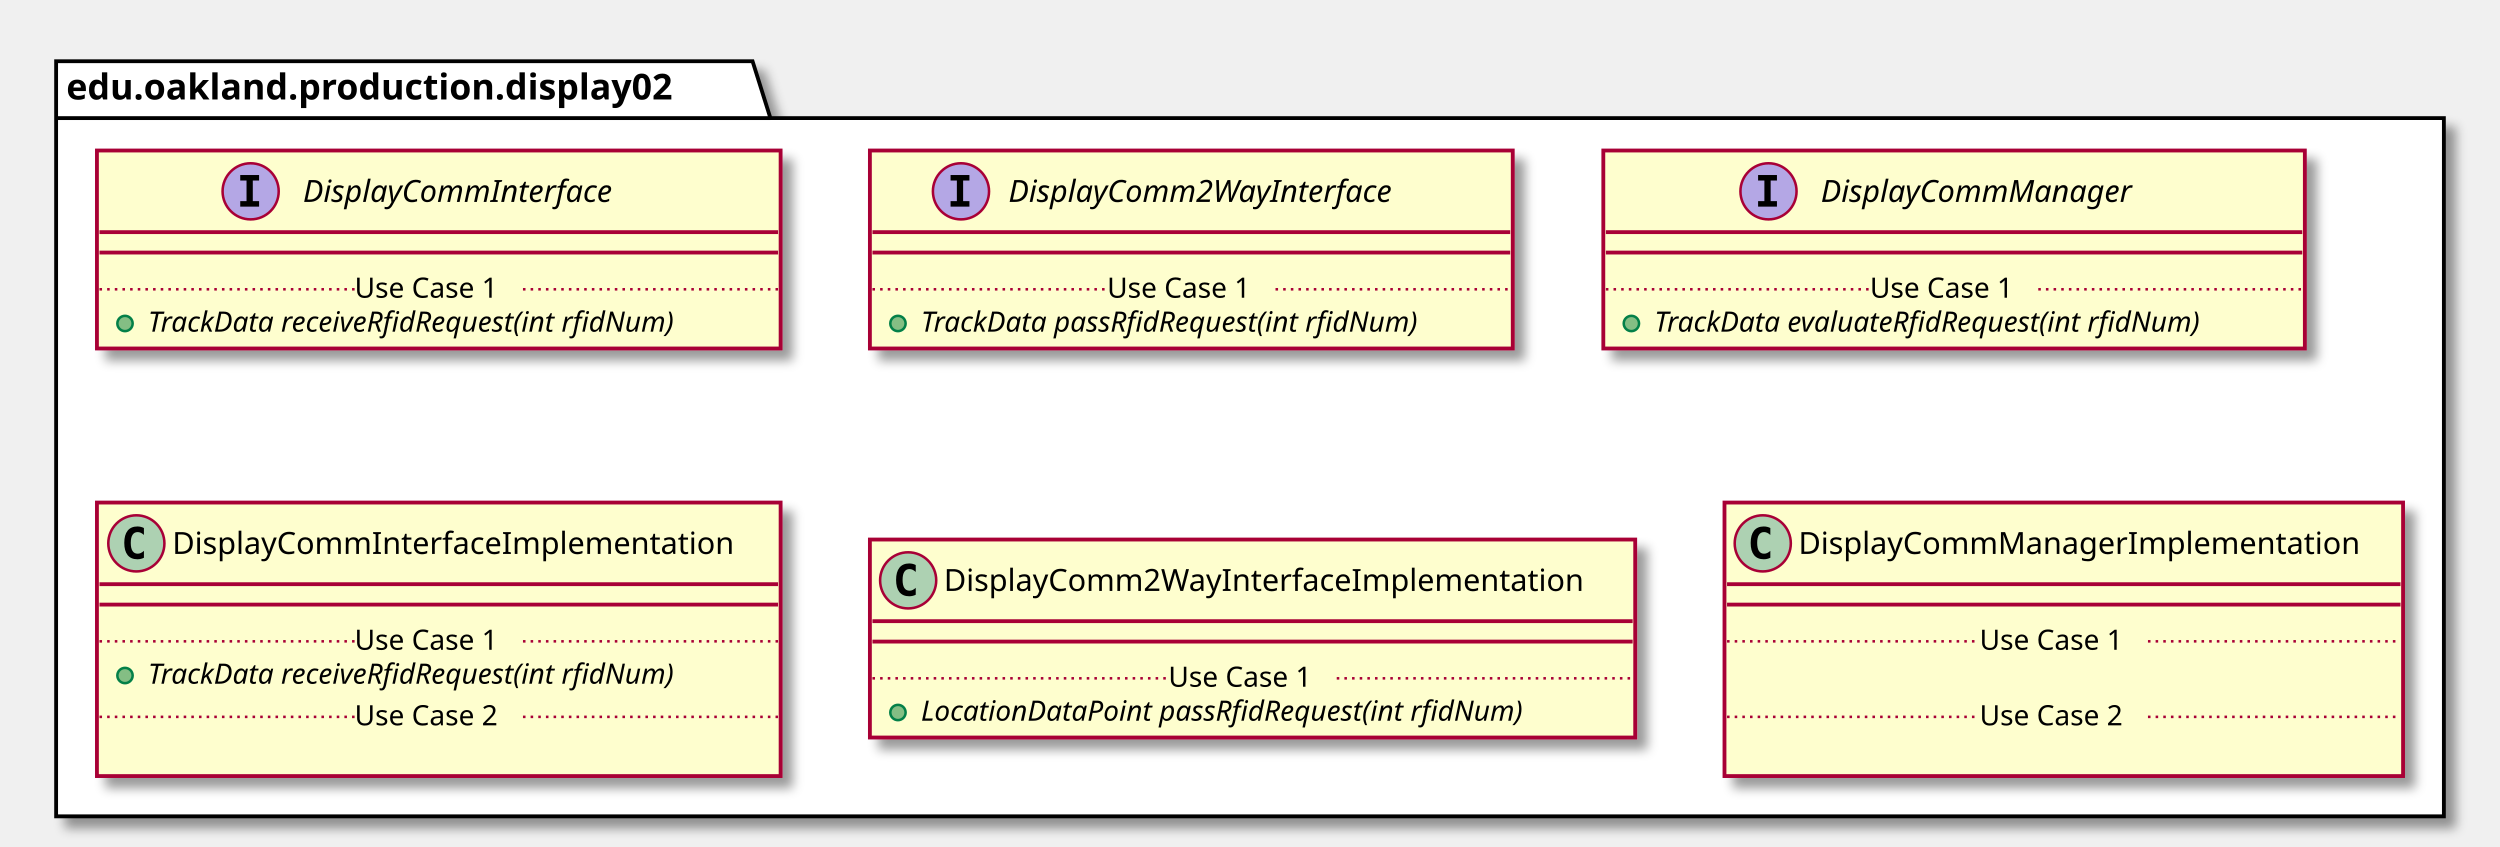
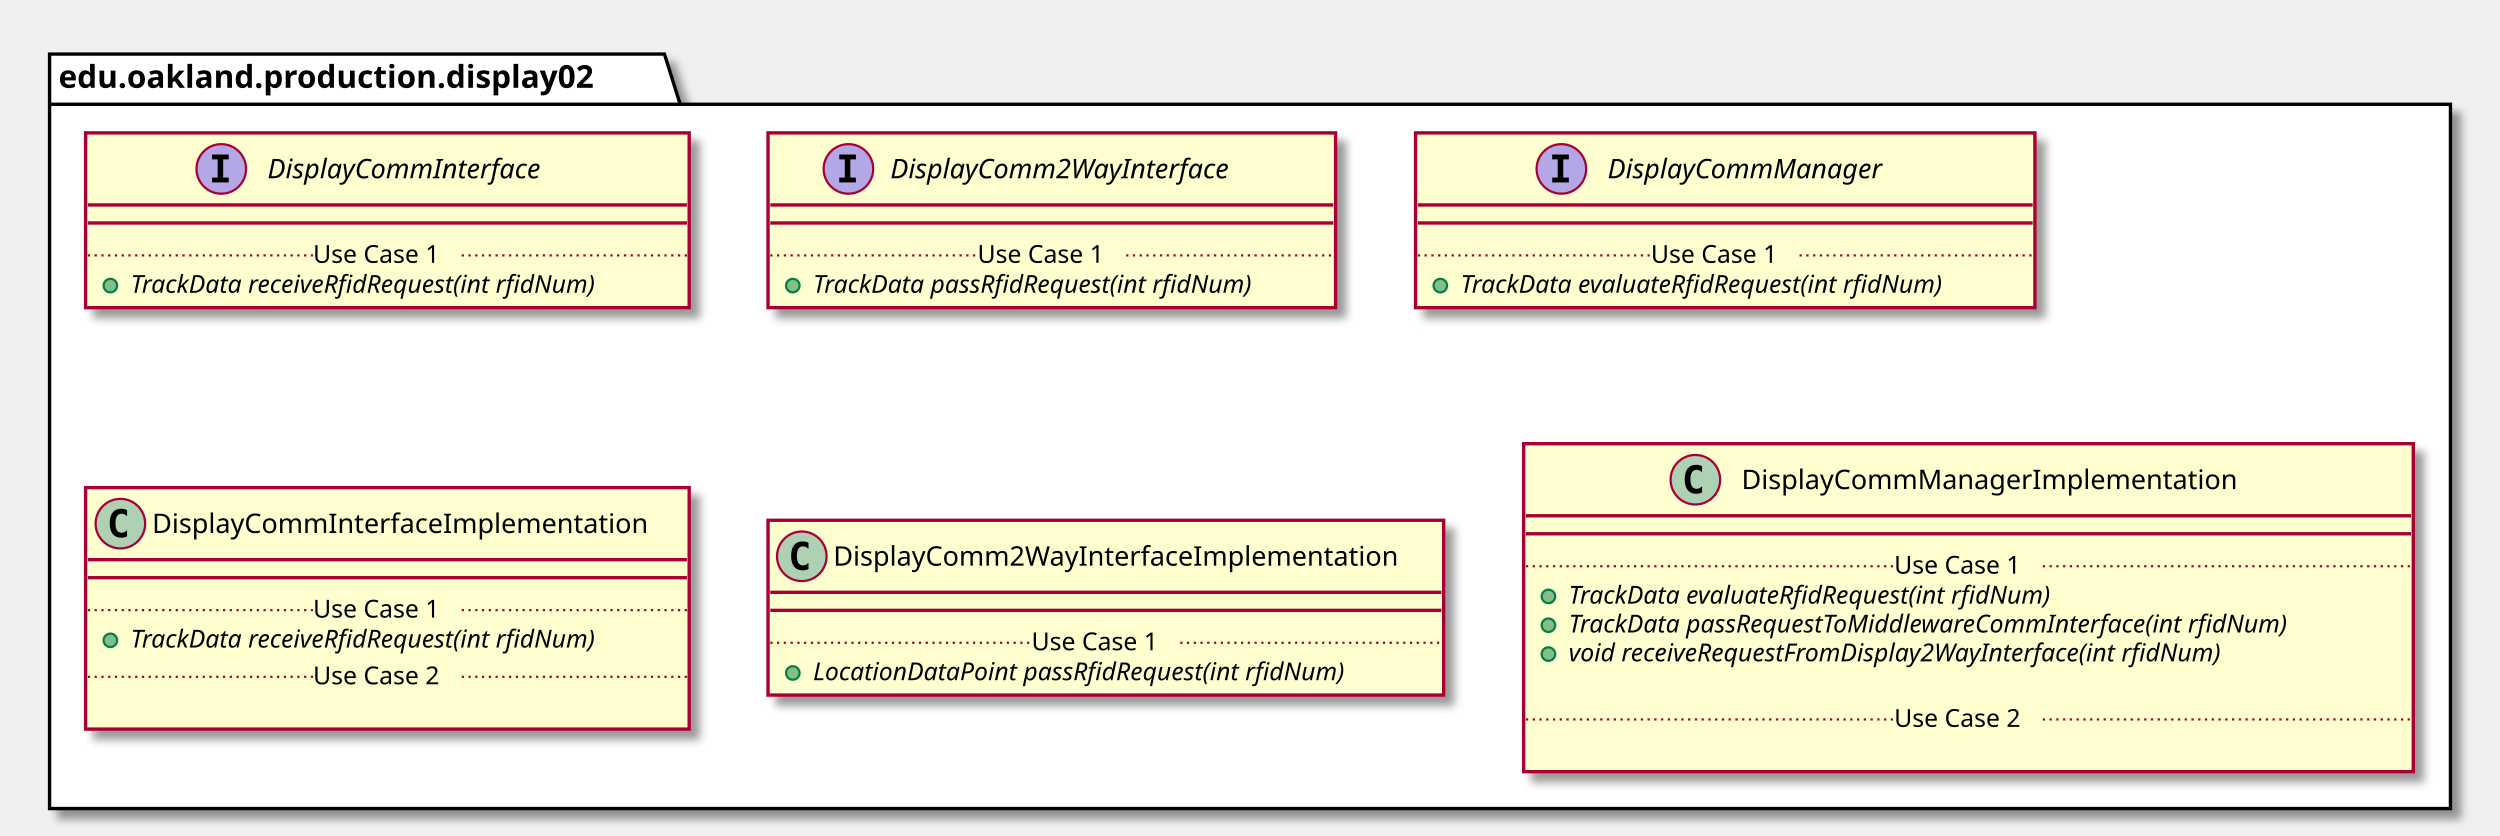
- <svg xmlns="http://www.w3.org/2000/svg" contentScriptType="application/ecmascript" contentStyleType="text/css" height="332px" preserveAspectRatio="none" style="width:980px;height:332px;" version="1.1" viewBox="0 0 980 332" width="980px" zoomAndPan="magnify">
+ <svg xmlns="http://www.w3.org/2000/svg" contentScriptType="application/ecmascript" contentStyleType="text/css" height="371px" preserveAspectRatio="none" style="width:1110px;height:371px;" version="1.1" viewBox="0 0 1110 371" width="1110px" zoomAndPan="magnify">
  <defs>
-     <filter height="300%" id="f8i5afr3w2477" width="300%" x="-1" y="-1">
+     <filter height="300%" id="fbfuego3xa0dz" width="300%" x="-1" y="-1">
      <feGaussianBlur result="blurOut" stdDeviation="2.0" />
      <feColorMatrix in="blurOut" result="blurOut2" type="matrix" values="0 0 0 0 0 0 0 0 0 0 0 0 0 0 0 0 0 0 .4 0" />
      <feOffset dx="4.0" dy="4.0" in="blurOut2" result="blurOut3" />
      <feBlend in="SourceGraphic" in2="blurOut3" mode="normal" />
    </filter>
  </defs>
  <g>
-     <polygon fill="#FFFFFF" filter="url(#f8i5afr3w2477)" points="22,24,295,24,302,46.297,958,46.297,958,320,22,320,22,24" style="stroke: #000000; stroke-width: 1.5;" />
+     <polygon fill="#FFFFFF" filter="url(#fbfuego3xa0dz)" points="22,24,295,24,302,46.297,1088,46.297,1088,359,22,359,22,24" style="stroke: #000000; stroke-width: 1.5;" />
    <line style="stroke: #000000; stroke-width: 1.5;" x1="22" x2="302" y1="46.297" y2="46.297" />
    <text fill="#000000" font-family="sans-serif" font-size="14" font-weight="bold" lengthAdjust="spacingAndGlyphs" textLength="267" x="26" y="38.995">edu.oakland.production.display02</text>
-     <rect fill="#FEFECE" filter="url(#f8i5afr3w2477)" height="77.609" id="DisplayCommInterface" style="stroke: #A80036; stroke-width: 1.5;" width="268" x="38" y="59" />
+     <rect fill="#FEFECE" filter="url(#fbfuego3xa0dz)" height="77.609" id="DisplayCommInterface" style="stroke: #A80036; stroke-width: 1.5;" width="268" x="38" y="59" />
    <ellipse cx="98.25" cy="75" fill="#B4A7E5" rx="11" ry="11" style="stroke: #A80036; stroke-width: 1.0;" />
    <path d="M94.172,70.766 L94.172,68.609 L101.562,68.609 L101.562,70.766 L99.094,70.766 L99.094,78.844 L101.562,78.844 L101.562,81 L94.172,81 L94.172,78.844 L96.641,78.844 L96.641,70.766 L94.172,70.766 Z " />
    <text fill="#000000" font-family="sans-serif" font-size="12" font-style="italic" lengthAdjust="spacingAndGlyphs" textLength="139" x="118.75" y="79.154">DisplayCommInterface</text>
    <line style="stroke: #A80036; stroke-width: 1.5;" x1="39" x2="305" y1="91" y2="91" />
    <line style="stroke: #A80036; stroke-width: 1.5;" x1="39" x2="305" y1="99" y2="99" />
    <ellipse cx="49" cy="126.805" fill="#84BE84" rx="3" ry="3" style="stroke: #038048; stroke-width: 1.0;" />
    <text fill="#000000" font-family="sans-serif" font-size="11" font-style="italic" lengthAdjust="spacingAndGlyphs" textLength="242" x="58" y="130.015">TrackData receiveRfidRequest(int rfidNum)</text>
    <line style="stroke: #A80036; stroke-width: 1.0; stroke-dasharray: 1.0,2.0;" x1="39" x2="139" y1="113.402" y2="113.402" />
    <text fill="#000000" font-family="sans-serif" font-size="11" lengthAdjust="spacingAndGlyphs" textLength="66" x="139" y="116.71">Use Case 1</text>
    <line style="stroke: #A80036; stroke-width: 1.0; stroke-dasharray: 1.0,2.0;" x1="205" x2="305" y1="113.402" y2="113.402" />
-     <rect fill="#FEFECE" filter="url(#f8i5afr3w2477)" height="77.609" id="DisplayComm2WayInterface" style="stroke: #A80036; stroke-width: 1.5;" width="252" x="341" y="59" />
+     <rect fill="#FEFECE" filter="url(#fbfuego3xa0dz)" height="77.609" id="DisplayComm2WayInterface" style="stroke: #A80036; stroke-width: 1.5;" width="252" x="341" y="59" />
    <ellipse cx="376.7" cy="75" fill="#B4A7E5" rx="11" ry="11" style="stroke: #A80036; stroke-width: 1.0;" />
    <path d="M372.622,70.766 L372.622,68.609 L380.012,68.609 L380.012,70.766 L377.544,70.766 L377.544,78.844 L380.012,78.844 L380.012,81 L372.622,81 L372.622,78.844 L375.091,78.844 L375.091,70.766 L372.622,70.766 Z " />
    <text fill="#000000" font-family="sans-serif" font-size="12" font-style="italic" lengthAdjust="spacingAndGlyphs" textLength="174" x="395.3" y="79.154">DisplayComm2WayInterface</text>
    <line style="stroke: #A80036; stroke-width: 1.5;" x1="342" x2="592" y1="91" y2="91" />
    <line style="stroke: #A80036; stroke-width: 1.5;" x1="342" x2="592" y1="99" y2="99" />
    <ellipse cx="352" cy="126.805" fill="#84BE84" rx="3" ry="3" style="stroke: #038048; stroke-width: 1.0;" />
    <text fill="#000000" font-family="sans-serif" font-size="11" font-style="italic" lengthAdjust="spacingAndGlyphs" textLength="226" x="361" y="130.015">TrackData passRfidRequest(int rfidNum)</text>
    <line style="stroke: #A80036; stroke-width: 1.0; stroke-dasharray: 1.0,2.0;" x1="342" x2="434" y1="113.402" y2="113.402" />
    <text fill="#000000" font-family="sans-serif" font-size="11" lengthAdjust="spacingAndGlyphs" textLength="66" x="434" y="116.71">Use Case 1</text>
    <line style="stroke: #A80036; stroke-width: 1.0; stroke-dasharray: 1.0,2.0;" x1="500" x2="592" y1="113.402" y2="113.402" />
-     <rect fill="#FEFECE" filter="url(#f8i5afr3w2477)" height="77.609" id="DisplayCommManager" style="stroke: #A80036; stroke-width: 1.5;" width="275" x="628.5" y="59" />
+     <rect fill="#FEFECE" filter="url(#fbfuego3xa0dz)" height="77.609" id="DisplayCommManager" style="stroke: #A80036; stroke-width: 1.5;" width="275" x="628.5" y="59" />
    <ellipse cx="693.25" cy="75" fill="#B4A7E5" rx="11" ry="11" style="stroke: #A80036; stroke-width: 1.0;" />
    <path d="M689.172,70.766 L689.172,68.609 L696.562,68.609 L696.562,70.766 L694.094,70.766 L694.094,78.844 L696.562,78.844 L696.562,81 L689.172,81 L689.172,78.844 L691.641,78.844 L691.641,70.766 L689.172,70.766 Z " />
    <text fill="#000000" font-family="sans-serif" font-size="12" font-style="italic" lengthAdjust="spacingAndGlyphs" textLength="137" x="713.75" y="79.154">DisplayCommManager</text>
    <line style="stroke: #A80036; stroke-width: 1.5;" x1="629.5" x2="902.5" y1="91" y2="91" />
    <line style="stroke: #A80036; stroke-width: 1.5;" x1="629.5" x2="902.5" y1="99" y2="99" />
    <ellipse cx="639.5" cy="126.805" fill="#84BE84" rx="3" ry="3" style="stroke: #038048; stroke-width: 1.0;" />
    <text fill="#000000" font-family="sans-serif" font-size="11" font-style="italic" lengthAdjust="spacingAndGlyphs" textLength="249" x="648.5" y="130.015">TrackData evaluateRfidRequest(int rfidNum)</text>
    <line style="stroke: #A80036; stroke-width: 1.0; stroke-dasharray: 1.0,2.0;" x1="629.5" x2="733" y1="113.402" y2="113.402" />
    <text fill="#000000" font-family="sans-serif" font-size="11" lengthAdjust="spacingAndGlyphs" textLength="66" x="733" y="116.71">Use Case 1</text>
    <line style="stroke: #A80036; stroke-width: 1.0; stroke-dasharray: 1.0,2.0;" x1="799" x2="902.5" y1="113.402" y2="113.402" />
-     <rect fill="#FEFECE" filter="url(#f8i5afr3w2477)" height="107.219" id="DisplayCommInterfaceImplementation" style="stroke: #A80036; stroke-width: 1.5;" width="268" x="38" y="197" />
-     <ellipse cx="53.45" cy="213" fill="#ADD1B2" rx="11" ry="11" style="stroke: #A80036; stroke-width: 1.0;" />
-     <path d="M56.419,218.641 Q55.841,218.938 55.2,219.078 Q54.559,219.234 53.856,219.234 Q51.356,219.234 50.028,217.594 Q48.716,215.938 48.716,212.812 Q48.716,209.688 50.028,208.031 Q51.356,206.375 53.856,206.375 Q54.559,206.375 55.2,206.531 Q55.856,206.688 56.419,206.984 L56.419,209.703 Q55.794,209.125 55.2,208.859 Q54.606,208.578 53.981,208.578 Q52.638,208.578 51.95,209.656 Q51.263,210.719 51.263,212.812 Q51.263,214.906 51.95,215.984 Q52.638,217.047 53.981,217.047 Q54.606,217.047 55.2,216.781 Q55.794,216.5 56.419,215.922 L56.419,218.641 Z " />
-     <text fill="#000000" font-family="sans-serif" font-size="12" lengthAdjust="spacingAndGlyphs" textLength="235" x="67.55" y="217.154">DisplayCommInterfaceImplementation</text>
-     <line style="stroke: #A80036; stroke-width: 1.5;" x1="39" x2="305" y1="229" y2="229" />
-     <line style="stroke: #A80036; stroke-width: 1.5;" x1="39" x2="305" y1="237" y2="237" />
-     <ellipse cx="49" cy="264.805" fill="#84BE84" rx="3" ry="3" style="stroke: #038048; stroke-width: 1.0;" />
-     <text fill="#000000" font-family="sans-serif" font-size="11" font-style="italic" lengthAdjust="spacingAndGlyphs" textLength="242" x="58" y="268.015">TrackData receiveRfidRequest(int rfidNum)</text>
-     <line style="stroke: #A80036; stroke-width: 1.0; stroke-dasharray: 1.0,2.0;" x1="39" x2="139" y1="251.402" y2="251.402" />
-     <text fill="#000000" font-family="sans-serif" font-size="11" lengthAdjust="spacingAndGlyphs" textLength="66" x="139" y="254.71">Use Case 1</text>
-     <line style="stroke: #A80036; stroke-width: 1.0; stroke-dasharray: 1.0,2.0;" x1="205" x2="305" y1="251.402" y2="251.402" />
-     <text fill="#000000" font-family="sans-serif" font-size="11" lengthAdjust="spacingAndGlyphs" textLength="0" x="48" y="297.625" />
-     <line style="stroke: #A80036; stroke-width: 1.0; stroke-dasharray: 1.0,2.0;" x1="39" x2="139" y1="281.012" y2="281.012" />
-     <text fill="#000000" font-family="sans-serif" font-size="11" lengthAdjust="spacingAndGlyphs" textLength="66" x="139" y="284.32">Use Case 2</text>
-     <line style="stroke: #A80036; stroke-width: 1.0; stroke-dasharray: 1.0,2.0;" x1="205" x2="305" y1="281.012" y2="281.012" />
-     <rect fill="#FEFECE" filter="url(#f8i5afr3w2477)" height="77.609" id="DisplayComm2WayInterfaceImplementation" style="stroke: #A80036; stroke-width: 1.5;" width="300" x="341" y="211.5" />
-     <ellipse cx="356" cy="227.5" fill="#ADD1B2" rx="11" ry="11" style="stroke: #A80036; stroke-width: 1.0;" />
-     <path d="M358.969,233.141 Q358.391,233.438 357.75,233.578 Q357.109,233.734 356.406,233.734 Q353.906,233.734 352.578,232.094 Q351.266,230.438 351.266,227.312 Q351.266,224.188 352.578,222.531 Q353.906,220.875 356.406,220.875 Q357.109,220.875 357.75,221.031 Q358.406,221.188 358.969,221.484 L358.969,224.203 Q358.344,223.625 357.75,223.359 Q357.156,223.078 356.531,223.078 Q355.188,223.078 354.5,224.156 Q353.812,225.219 353.812,227.312 Q353.812,229.406 354.5,230.484 Q355.188,231.547 356.531,231.547 Q357.156,231.547 357.75,231.281 Q358.344,231 358.969,230.422 L358.969,233.141 Z " />
-     <text fill="#000000" font-family="sans-serif" font-size="12" lengthAdjust="spacingAndGlyphs" textLength="268" x="370" y="231.654">DisplayComm2WayInterfaceImplementation</text>
-     <line style="stroke: #A80036; stroke-width: 1.5;" x1="342" x2="640" y1="243.5" y2="243.5" />
-     <line style="stroke: #A80036; stroke-width: 1.5;" x1="342" x2="640" y1="251.5" y2="251.5" />
-     <ellipse cx="352" cy="279.305" fill="#84BE84" rx="3" ry="3" style="stroke: #038048; stroke-width: 1.0;" />
-     <text fill="#000000" font-family="sans-serif" font-size="11" font-style="italic" lengthAdjust="spacingAndGlyphs" textLength="270" x="361" y="282.515">LocationDataPoint passRfidRequest(int rfidNum)</text>
-     <line style="stroke: #A80036; stroke-width: 1.0; stroke-dasharray: 1.0,2.0;" x1="342" x2="458" y1="265.902" y2="265.902" />
-     <text fill="#000000" font-family="sans-serif" font-size="11" lengthAdjust="spacingAndGlyphs" textLength="66" x="458" y="269.21">Use Case 1</text>
-     <line style="stroke: #A80036; stroke-width: 1.0; stroke-dasharray: 1.0,2.0;" x1="524" x2="640" y1="265.902" y2="265.902" />
-     <rect fill="#FEFECE" filter="url(#f8i5afr3w2477)" height="107.219" id="DisplayCommManagerImplementation" style="stroke: #A80036; stroke-width: 1.5;" width="266" x="676" y="197" />
-     <ellipse cx="691" cy="213" fill="#ADD1B2" rx="11" ry="11" style="stroke: #A80036; stroke-width: 1.0;" />
-     <path d="M693.969,218.641 Q693.391,218.938 692.75,219.078 Q692.109,219.234 691.406,219.234 Q688.906,219.234 687.578,217.594 Q686.266,215.938 686.266,212.812 Q686.266,209.688 687.578,208.031 Q688.906,206.375 691.406,206.375 Q692.109,206.375 692.75,206.531 Q693.406,206.688 693.969,206.984 L693.969,209.703 Q693.344,209.125 692.75,208.859 Q692.156,208.578 691.531,208.578 Q690.188,208.578 689.5,209.656 Q688.812,210.719 688.812,212.812 Q688.812,214.906 689.5,215.984 Q690.188,217.047 691.531,217.047 Q692.156,217.047 692.75,216.781 Q693.344,216.5 693.969,215.922 L693.969,218.641 Z " />
-     <text fill="#000000" font-family="sans-serif" font-size="12" lengthAdjust="spacingAndGlyphs" textLength="234" x="705" y="217.154">DisplayCommManagerImplementation</text>
-     <line style="stroke: #A80036; stroke-width: 1.5;" x1="677" x2="941" y1="229" y2="229" />
-     <line style="stroke: #A80036; stroke-width: 1.5;" x1="677" x2="941" y1="237" y2="237" />
-     <text fill="#000000" font-family="sans-serif" font-size="11" lengthAdjust="spacingAndGlyphs" textLength="0" x="686" y="268.015" />
-     <line style="stroke: #A80036; stroke-width: 1.0; stroke-dasharray: 1.0,2.0;" x1="677" x2="776" y1="251.402" y2="251.402" />
-     <text fill="#000000" font-family="sans-serif" font-size="11" lengthAdjust="spacingAndGlyphs" textLength="66" x="776" y="254.71">Use Case 1</text>
-     <line style="stroke: #A80036; stroke-width: 1.0; stroke-dasharray: 1.0,2.0;" x1="842" x2="941" y1="251.402" y2="251.402" />
-     <text fill="#000000" font-family="sans-serif" font-size="11" lengthAdjust="spacingAndGlyphs" textLength="0" x="686" y="297.625" />
-     <line style="stroke: #A80036; stroke-width: 1.0; stroke-dasharray: 1.0,2.0;" x1="677" x2="776" y1="281.012" y2="281.012" />
-     <text fill="#000000" font-family="sans-serif" font-size="11" lengthAdjust="spacingAndGlyphs" textLength="66" x="776" y="284.32">Use Case 2</text>
-     <line style="stroke: #A80036; stroke-width: 1.0; stroke-dasharray: 1.0,2.0;" x1="842" x2="941" y1="281.012" y2="281.012" />
+     <rect fill="#FEFECE" filter="url(#fbfuego3xa0dz)" height="107.219" id="DisplayCommInterfaceImplementation" style="stroke: #A80036; stroke-width: 1.5;" width="268" x="38" y="216.5" />
+     <ellipse cx="53.45" cy="232.5" fill="#ADD1B2" rx="11" ry="11" style="stroke: #A80036; stroke-width: 1.0;" />
+     <path d="M56.419,238.141 Q55.841,238.438 55.2,238.578 Q54.559,238.734 53.856,238.734 Q51.356,238.734 50.028,237.094 Q48.716,235.438 48.716,232.312 Q48.716,229.188 50.028,227.531 Q51.356,225.875 53.856,225.875 Q54.559,225.875 55.2,226.031 Q55.856,226.188 56.419,226.484 L56.419,229.203 Q55.794,228.625 55.2,228.359 Q54.606,228.078 53.981,228.078 Q52.638,228.078 51.95,229.156 Q51.263,230.219 51.263,232.312 Q51.263,234.406 51.95,235.484 Q52.638,236.547 53.981,236.547 Q54.606,236.547 55.2,236.281 Q55.794,236 56.419,235.422 L56.419,238.141 Z " />
+     <text fill="#000000" font-family="sans-serif" font-size="12" lengthAdjust="spacingAndGlyphs" textLength="235" x="67.55" y="236.654">DisplayCommInterfaceImplementation</text>
+     <line style="stroke: #A80036; stroke-width: 1.5;" x1="39" x2="305" y1="248.5" y2="248.5" />
+     <line style="stroke: #A80036; stroke-width: 1.5;" x1="39" x2="305" y1="256.5" y2="256.5" />
+     <ellipse cx="49" cy="284.305" fill="#84BE84" rx="3" ry="3" style="stroke: #038048; stroke-width: 1.0;" />
+     <text fill="#000000" font-family="sans-serif" font-size="11" font-style="italic" lengthAdjust="spacingAndGlyphs" textLength="242" x="58" y="287.515">TrackData receiveRfidRequest(int rfidNum)</text>
+     <line style="stroke: #A80036; stroke-width: 1.0; stroke-dasharray: 1.0,2.0;" x1="39" x2="139" y1="270.902" y2="270.902" />
+     <text fill="#000000" font-family="sans-serif" font-size="11" lengthAdjust="spacingAndGlyphs" textLength="66" x="139" y="274.21">Use Case 1</text>
+     <line style="stroke: #A80036; stroke-width: 1.0; stroke-dasharray: 1.0,2.0;" x1="205" x2="305" y1="270.902" y2="270.902" />
+     <text fill="#000000" font-family="sans-serif" font-size="11" lengthAdjust="spacingAndGlyphs" textLength="0" x="48" y="317.125" />
+     <line style="stroke: #A80036; stroke-width: 1.0; stroke-dasharray: 1.0,2.0;" x1="39" x2="139" y1="300.512" y2="300.512" />
+     <text fill="#000000" font-family="sans-serif" font-size="11" lengthAdjust="spacingAndGlyphs" textLength="66" x="139" y="303.82">Use Case 2</text>
+     <line style="stroke: #A80036; stroke-width: 1.0; stroke-dasharray: 1.0,2.0;" x1="205" x2="305" y1="300.512" y2="300.512" />
+     <rect fill="#FEFECE" filter="url(#fbfuego3xa0dz)" height="77.609" id="DisplayComm2WayInterfaceImplementation" style="stroke: #A80036; stroke-width: 1.5;" width="300" x="341" y="231" />
+     <ellipse cx="356" cy="247" fill="#ADD1B2" rx="11" ry="11" style="stroke: #A80036; stroke-width: 1.0;" />
+     <path d="M358.969,252.641 Q358.391,252.938 357.75,253.078 Q357.109,253.234 356.406,253.234 Q353.906,253.234 352.578,251.594 Q351.266,249.938 351.266,246.812 Q351.266,243.688 352.578,242.031 Q353.906,240.375 356.406,240.375 Q357.109,240.375 357.75,240.531 Q358.406,240.688 358.969,240.984 L358.969,243.703 Q358.344,243.125 357.75,242.859 Q357.156,242.578 356.531,242.578 Q355.188,242.578 354.5,243.656 Q353.812,244.719 353.812,246.812 Q353.812,248.906 354.5,249.984 Q355.188,251.047 356.531,251.047 Q357.156,251.047 357.75,250.781 Q358.344,250.5 358.969,249.922 L358.969,252.641 Z " />
+     <text fill="#000000" font-family="sans-serif" font-size="12" lengthAdjust="spacingAndGlyphs" textLength="268" x="370" y="251.154">DisplayComm2WayInterfaceImplementation</text>
+     <line style="stroke: #A80036; stroke-width: 1.5;" x1="342" x2="640" y1="263" y2="263" />
+     <line style="stroke: #A80036; stroke-width: 1.5;" x1="342" x2="640" y1="271" y2="271" />
+     <ellipse cx="352" cy="298.805" fill="#84BE84" rx="3" ry="3" style="stroke: #038048; stroke-width: 1.0;" />
+     <text fill="#000000" font-family="sans-serif" font-size="11" font-style="italic" lengthAdjust="spacingAndGlyphs" textLength="270" x="361" y="302.015">LocationDataPoint passRfidRequest(int rfidNum)</text>
+     <line style="stroke: #A80036; stroke-width: 1.0; stroke-dasharray: 1.0,2.0;" x1="342" x2="458" y1="285.402" y2="285.402" />
+     <text fill="#000000" font-family="sans-serif" font-size="11" lengthAdjust="spacingAndGlyphs" textLength="66" x="458" y="288.71">Use Case 1</text>
+     <line style="stroke: #A80036; stroke-width: 1.0; stroke-dasharray: 1.0,2.0;" x1="524" x2="640" y1="285.402" y2="285.402" />
+     <rect fill="#FEFECE" filter="url(#fbfuego3xa0dz)" height="145.633" id="DisplayCommManagerImplementation" style="stroke: #A80036; stroke-width: 1.5;" width="395" x="676.5" y="197" />
+     <ellipse cx="752.75" cy="213" fill="#ADD1B2" rx="11" ry="11" style="stroke: #A80036; stroke-width: 1.0;" />
+     <path d="M755.719,218.641 Q755.141,218.938 754.5,219.078 Q753.859,219.234 753.156,219.234 Q750.656,219.234 749.328,217.594 Q748.016,215.938 748.016,212.812 Q748.016,209.688 749.328,208.031 Q750.656,206.375 753.156,206.375 Q753.859,206.375 754.5,206.531 Q755.156,206.688 755.719,206.984 L755.719,209.703 Q755.094,209.125 754.5,208.859 Q753.906,208.578 753.281,208.578 Q751.938,208.578 751.25,209.656 Q750.562,210.719 750.562,212.812 Q750.562,214.906 751.25,215.984 Q751.938,217.047 753.281,217.047 Q753.906,217.047 754.5,216.781 Q755.094,216.5 755.719,215.922 L755.719,218.641 Z " />
+     <text fill="#000000" font-family="sans-serif" font-size="12" lengthAdjust="spacingAndGlyphs" textLength="234" x="773.25" y="217.154">DisplayCommManagerImplementation</text>
+     <line style="stroke: #A80036; stroke-width: 1.5;" x1="677.5" x2="1070.5" y1="229" y2="229" />
+     <line style="stroke: #A80036; stroke-width: 1.5;" x1="677.5" x2="1070.5" y1="237" y2="237" />
+     <ellipse cx="687.5" cy="264.805" fill="#84BE84" rx="3" ry="3" style="stroke: #038048; stroke-width: 1.0;" />
+     <text fill="#000000" font-family="sans-serif" font-size="11" font-style="italic" lengthAdjust="spacingAndGlyphs" textLength="249" x="696.5" y="268.015">TrackData evaluateRfidRequest(int rfidNum)</text>
+     <ellipse cx="687.5" cy="277.609" fill="#84BE84" rx="3" ry="3" style="stroke: #038048; stroke-width: 1.0;" />
+     <text fill="#000000" font-family="sans-serif" font-size="11" font-style="italic" lengthAdjust="spacingAndGlyphs" textLength="369" x="696.5" y="280.82">TrackData passRequestToMiddlewareCommInterface(int rfidNum)</text>
+     <ellipse cx="687.5" cy="290.414" fill="#84BE84" rx="3" ry="3" style="stroke: #038048; stroke-width: 1.0;" />
+     <text fill="#000000" font-family="sans-serif" font-size="11" font-style="italic" lengthAdjust="spacingAndGlyphs" textLength="339" x="696.5" y="293.625">void receiveRequestFromDisplay2WayInterface(int rfidNum)</text>
+     <text fill="#000000" font-family="sans-serif" font-size="11" lengthAdjust="spacingAndGlyphs" textLength="0" x="700.5" y="306.429" />
+     <line style="stroke: #A80036; stroke-width: 1.0; stroke-dasharray: 1.0,2.0;" x1="677.5" x2="841" y1="251.402" y2="251.402" />
+     <text fill="#000000" font-family="sans-serif" font-size="11" lengthAdjust="spacingAndGlyphs" textLength="66" x="841" y="254.71">Use Case 1</text>
+     <line style="stroke: #A80036; stroke-width: 1.0; stroke-dasharray: 1.0,2.0;" x1="907" x2="1070.5" y1="251.402" y2="251.402" />
+     <text fill="#000000" font-family="sans-serif" font-size="11" lengthAdjust="spacingAndGlyphs" textLength="0" x="686.5" y="336.039" />
+     <line style="stroke: #A80036; stroke-width: 1.0; stroke-dasharray: 1.0,2.0;" x1="677.5" x2="841" y1="319.426" y2="319.426" />
+     <text fill="#000000" font-family="sans-serif" font-size="11" lengthAdjust="spacingAndGlyphs" textLength="66" x="841" y="322.734">Use Case 2</text>
+     <line style="stroke: #A80036; stroke-width: 1.0; stroke-dasharray: 1.0,2.0;" x1="907" x2="1070.5" y1="319.426" y2="319.426" />
  </g>
</svg>
